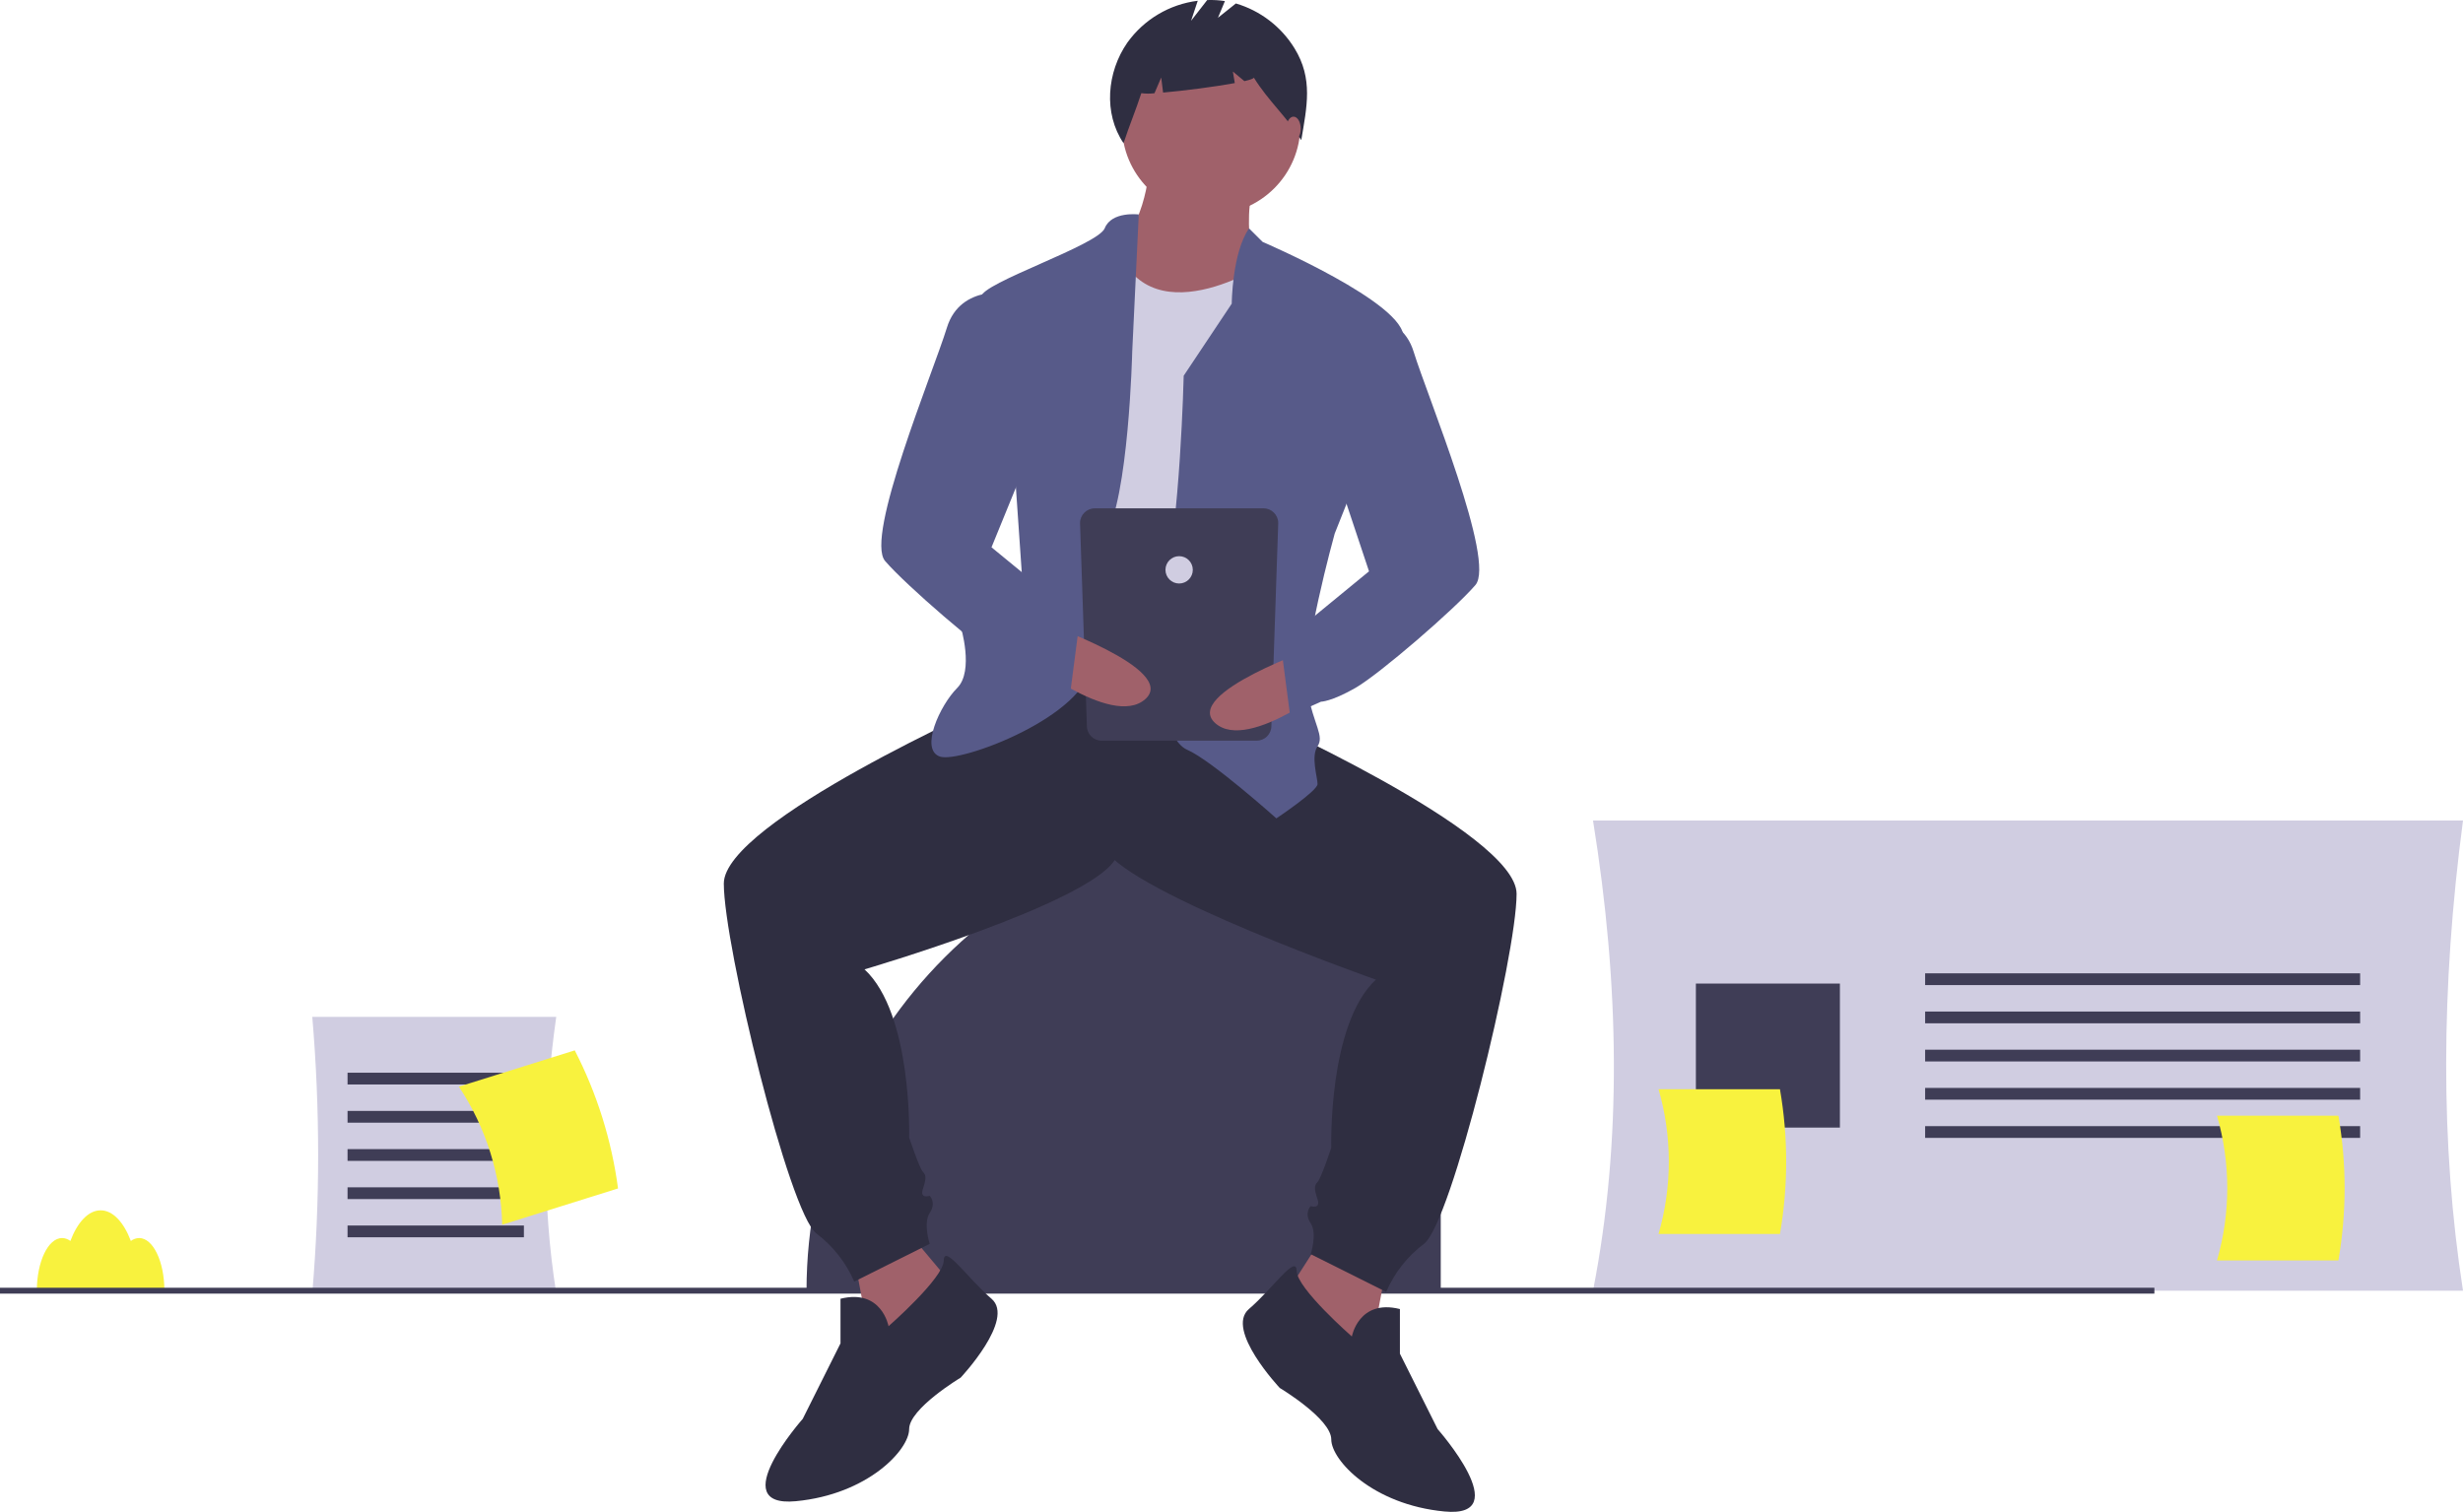
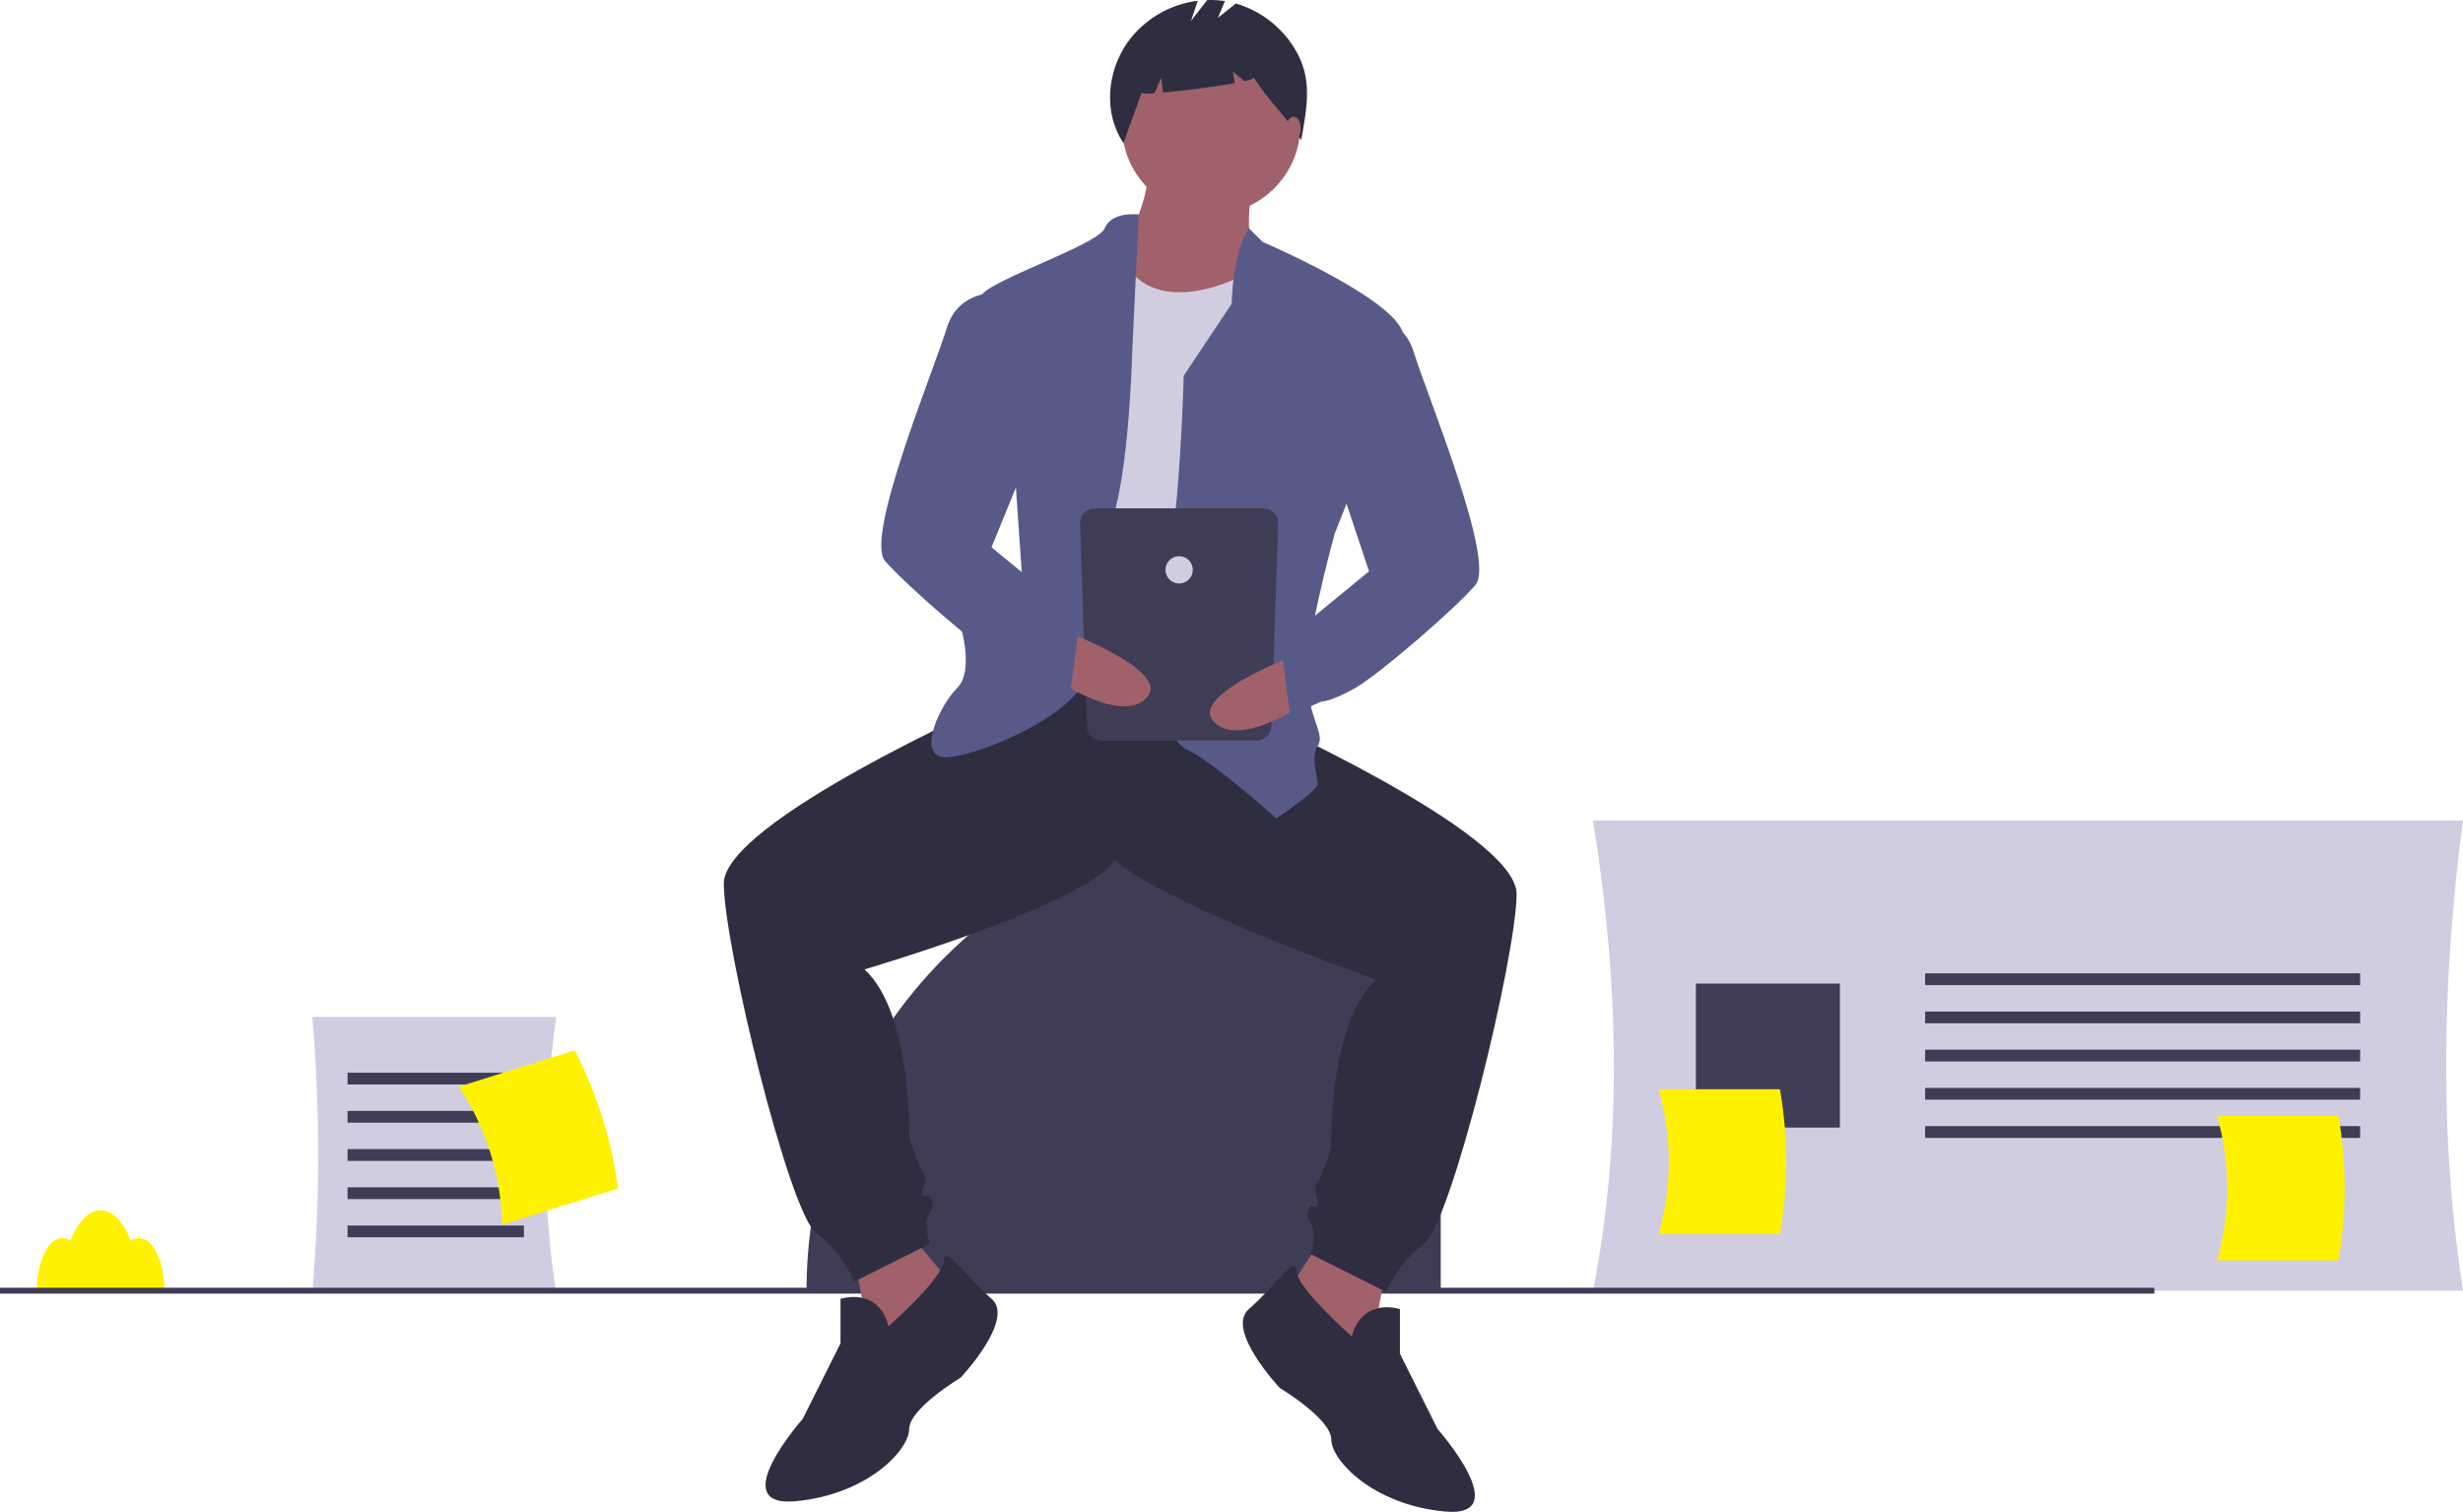
<svg xmlns="http://www.w3.org/2000/svg" data-name="Layer 1" width="946" height="580.794">
  <path d="M946 495.824H611.852c11.198-57.15 10.16-117.641 0-180.62H946c-8.485 64.07-8.747 124.397 0 180.62z" fill="#d0cde1" />
  <path fill="#3f3d56" d="M739.415 373.906h167.074v4.516H739.415zm0 14.675h167.074v4.516H739.415zm0 14.675h167.074v4.516H739.415zm0 14.676h167.074v4.516H739.415zm0 14.675h167.074v4.516H739.415zm-88.052-54.75h55.315v55.315h-55.315zm-160.414-63.139a62.421 62.421 0 0162.421 62.422v118.753H309.774A181.174 181.174 0 01490.95 314.718z" />
-   <path d="M53.444 475.6a5.392 5.392 0 00-3.18 1.118c-2.71-7.161-6.905-11.763-11.618-11.763s-8.907 4.602-11.617 11.763a5.392 5.392 0 00-3.18-1.119c-5.354 0-9.694 9.055-9.694 20.225h48.983c0-11.17-4.34-20.225-9.694-20.225z" fill="#f8f23e" />
+   <path d="M53.444 475.6a5.392 5.392 0 00-3.18 1.118c-2.71-7.161-6.905-11.763-11.618-11.763s-8.907 4.602-11.617 11.763a5.392 5.392 0 00-3.18-1.119c-5.354 0-9.694 9.055-9.694 20.225h48.983c0-11.17-4.34-20.225-9.694-20.225z" fill="#fff200" />
  <path d="M213.64 496.756h-93.696a627.008 627.008 0 000-106.115h93.697c-5.16 36.344-5.46 71.772 0 106.115z" fill="#d0cde1" />
  <path fill="#3f3d56" d="M133.49 412.09h67.733v4.516H133.49zm0 14.675h67.733v4.516H133.49zm0 14.676h67.733v4.516H133.49zm0 14.675h67.733v4.516H133.49zm0 14.676h67.733v4.516H133.49zM0 494.696h827.467v2.258H0z" />
  <path fill="#a0616a" d="M328.096 483.106l7.909 42.181 34.272-26.364-20.431-24.385-21.75 8.568zm204.315 3.954l-7.909 42.181-34.272-26.363 16.477-25.704 25.704 9.886z" />
  <path d="M401.913 248.473l-19.772 21.09S278.006 315.7 278.006 339.427s25.045 126.543 35.59 134.452a45.871 45.871 0 0114.5 18.455l29-14.5s-2.636-7.91 0-11.864 0-6.59 0-6.59-3.955 1.318-2.636-2.637 1.318-5.272 0-6.59-5.273-13.182-5.273-13.182 1.318-47.454-17.136-64.59c0 0 85.68-25.045 96.226-42.181s13.181-79.09 13.181-79.09zm-60.635 260.996s-2.636-14.5-18.454-10.546v17.137l-14.5 29s-30.318 34.271-2.636 31.635 43.499-19.772 43.499-27.681 19.772-19.773 19.772-19.773 21.09-22.409 11.864-30.318-18.243-21.32-18.349-14.614-21.196 25.16-21.196 25.16z" fill="#2f2e41" />
  <path d="M458.594 239.246l19.773 34.272S582.5 319.654 582.5 343.381s-25.045 126.543-35.59 134.452a45.871 45.871 0 00-14.5 18.454l-29-14.5s2.637-7.909 0-11.863 0-6.59 0-6.59 3.955 1.317 2.637-2.637-1.318-5.273 0-6.59 5.273-13.183 5.273-13.183-1.319-47.453 17.136-64.59c0 0-93.59-32.953-104.135-50.09-13.505-21.946-3.63-112.066-6.59-81.725zm60.636 274.177s2.636-14.5 18.454-10.545v17.136l14.5 29s30.317 34.272 2.636 31.635-43.5-19.772-43.5-27.681-19.772-19.772-19.772-19.772-21.09-22.41-11.863-30.318 18.242-21.32 18.348-14.615 21.197 25.16 21.197 25.16z" fill="#2f2e41" />
  <circle cx="465.185" cy="48.113" r="34.272" fill="#a0616a" />
  <path d="M441.458 63.93s-1.318 27.682-18.454 35.591 27.681 35.59 27.681 35.59l32.954-17.136s-7.909-38.226-1.318-46.135-40.863-7.91-40.863-7.91z" fill="#a0616a" />
  <path d="M488.912 99.521s-45.92 31.315-59.869-4.115c0 0-33.72 13.342-32.402 22.57s-2.637 135.77-2.637 135.77 55.363 15.818 71.181 0S488.912 99.52 488.912 99.52z" fill="#d0cde1" />
  <path d="M479.748 87.743l5.21 5.187s55.362 23.727 54.044 36.909-26.363 75.135-26.363 75.135-13.182 47.454-10.546 60.635 6.591 17.136 3.955 21.09 0 11.864 0 14.5-15.818 13.182-15.818 13.182-25.045-22.409-34.272-26.363-15.818-34.272-9.227-60.635 7.909-83.045 7.909-83.045l18.454-27.68s.127-19.602 6.654-28.915zm-42.368-5.358s-10.422-1.318-13.058 5.273-47.454 21.09-47.454 26.363 13.182 71.18 13.182 71.18l2.636 38.227-23.727 17.136s5.273 17.136-1.318 23.727-14.5 23.727-6.59 26.363 56.68-15.818 57.998-35.59-3.954-34.272 5.273-48.772 10.545-71.18 10.545-71.18z" fill="#575a89" />
  <path d="M497.193 18.543A39.582 39.582 0 00474.677 1.33l-6.884 5.507L470.47.414a36.439 36.439 0 00-6.804-.393l-6.194 7.963 2.563-7.69a39.204 39.204 0 00-27.044 16.086c-7.884 11.367-9.214 27.175-1.46 38.631 2.128-6.54 4.711-12.678 6.84-19.22a19.36 19.36 0 005.043.025l2.59-6.042.723 5.787c8.026-.7 19.93-2.235 27.54-3.642l-.74-4.439 4.427 3.69c2.331-.538 3.715-1.024 3.601-1.396 5.66 9.123 12.585 14.95 18.243 24.073 2.149-12.868 4.623-23.565-2.605-35.304z" fill="#2f2e41" />
  <ellipse cx="496.821" cy="49.431" rx="2.768" ry="4.614" fill="#a0616a" />
  <path d="M482.671 284.531h-59.568a5.653 5.653 0 01-5.653-5.653l-2.625-77.942a5.653 5.653 0 015.653-5.653h64.818a5.653 5.653 0 015.653 5.653l-2.625 77.942a5.653 5.653 0 01-5.653 5.653z" fill="#3f3d56" />
  <circle cx="452.887" cy="218.907" r="5.25" fill="#d0cde1" />
  <path d="M506.396 248.303s-52.618 18.038-39.61 29.524 47.664-16.88 47.664-16.88z" fill="#a0616a" />
  <path d="M517.911 121.93s19.773-3.955 25.045 13.181 31.636 80.408 23.727 89.635-36.908 34.272-46.135 39.545-13.182 5.273-13.182 5.273l-11.863 5.272-3.955-30.317 13.53-8.015 20.742-17.03-11.863-35.59z" fill="#575a89" />
  <path d="M400.247 239.076s52.618 18.038 39.61 29.524-47.664-16.88-47.664-16.88z" fill="#a0616a" />
  <path d="M388.732 112.703s-19.773-3.955-25.045 13.181-31.636 80.408-23.727 89.635 36.908 34.272 46.135 39.545 13.182 5.273 13.182 5.273l11.863 5.272 3.955-30.317-13.53-8.015-20.742-17.03 19.113-46.795z" fill="#575a89" />
-   <path d="M192.882 470.49l44.494-13.939a163.08 163.08 0 00-16.62-53.05l-44.494 13.938a100.031 100.031 0 0116.62 53.051zm444.148 3.54h46.627a163.08 163.08 0 000-55.593h-46.626a100.031 100.031 0 010 55.594zm214.488 10.16h46.626a163.08 163.08 0 000-55.593h-46.626a100.031 100.031 0 010 55.594z" fill="#f8f23e" />
+   <path d="M192.882 470.49l44.494-13.939a163.08 163.08 0 00-16.62-53.05l-44.494 13.938a100.031 100.031 0 0116.62 53.051zm444.148 3.54h46.627a163.08 163.08 0 000-55.593h-46.626a100.031 100.031 0 010 55.594zm214.488 10.16h46.626a163.08 163.08 0 000-55.593h-46.626a100.031 100.031 0 010 55.594z" fill="#fff200" />
</svg>
